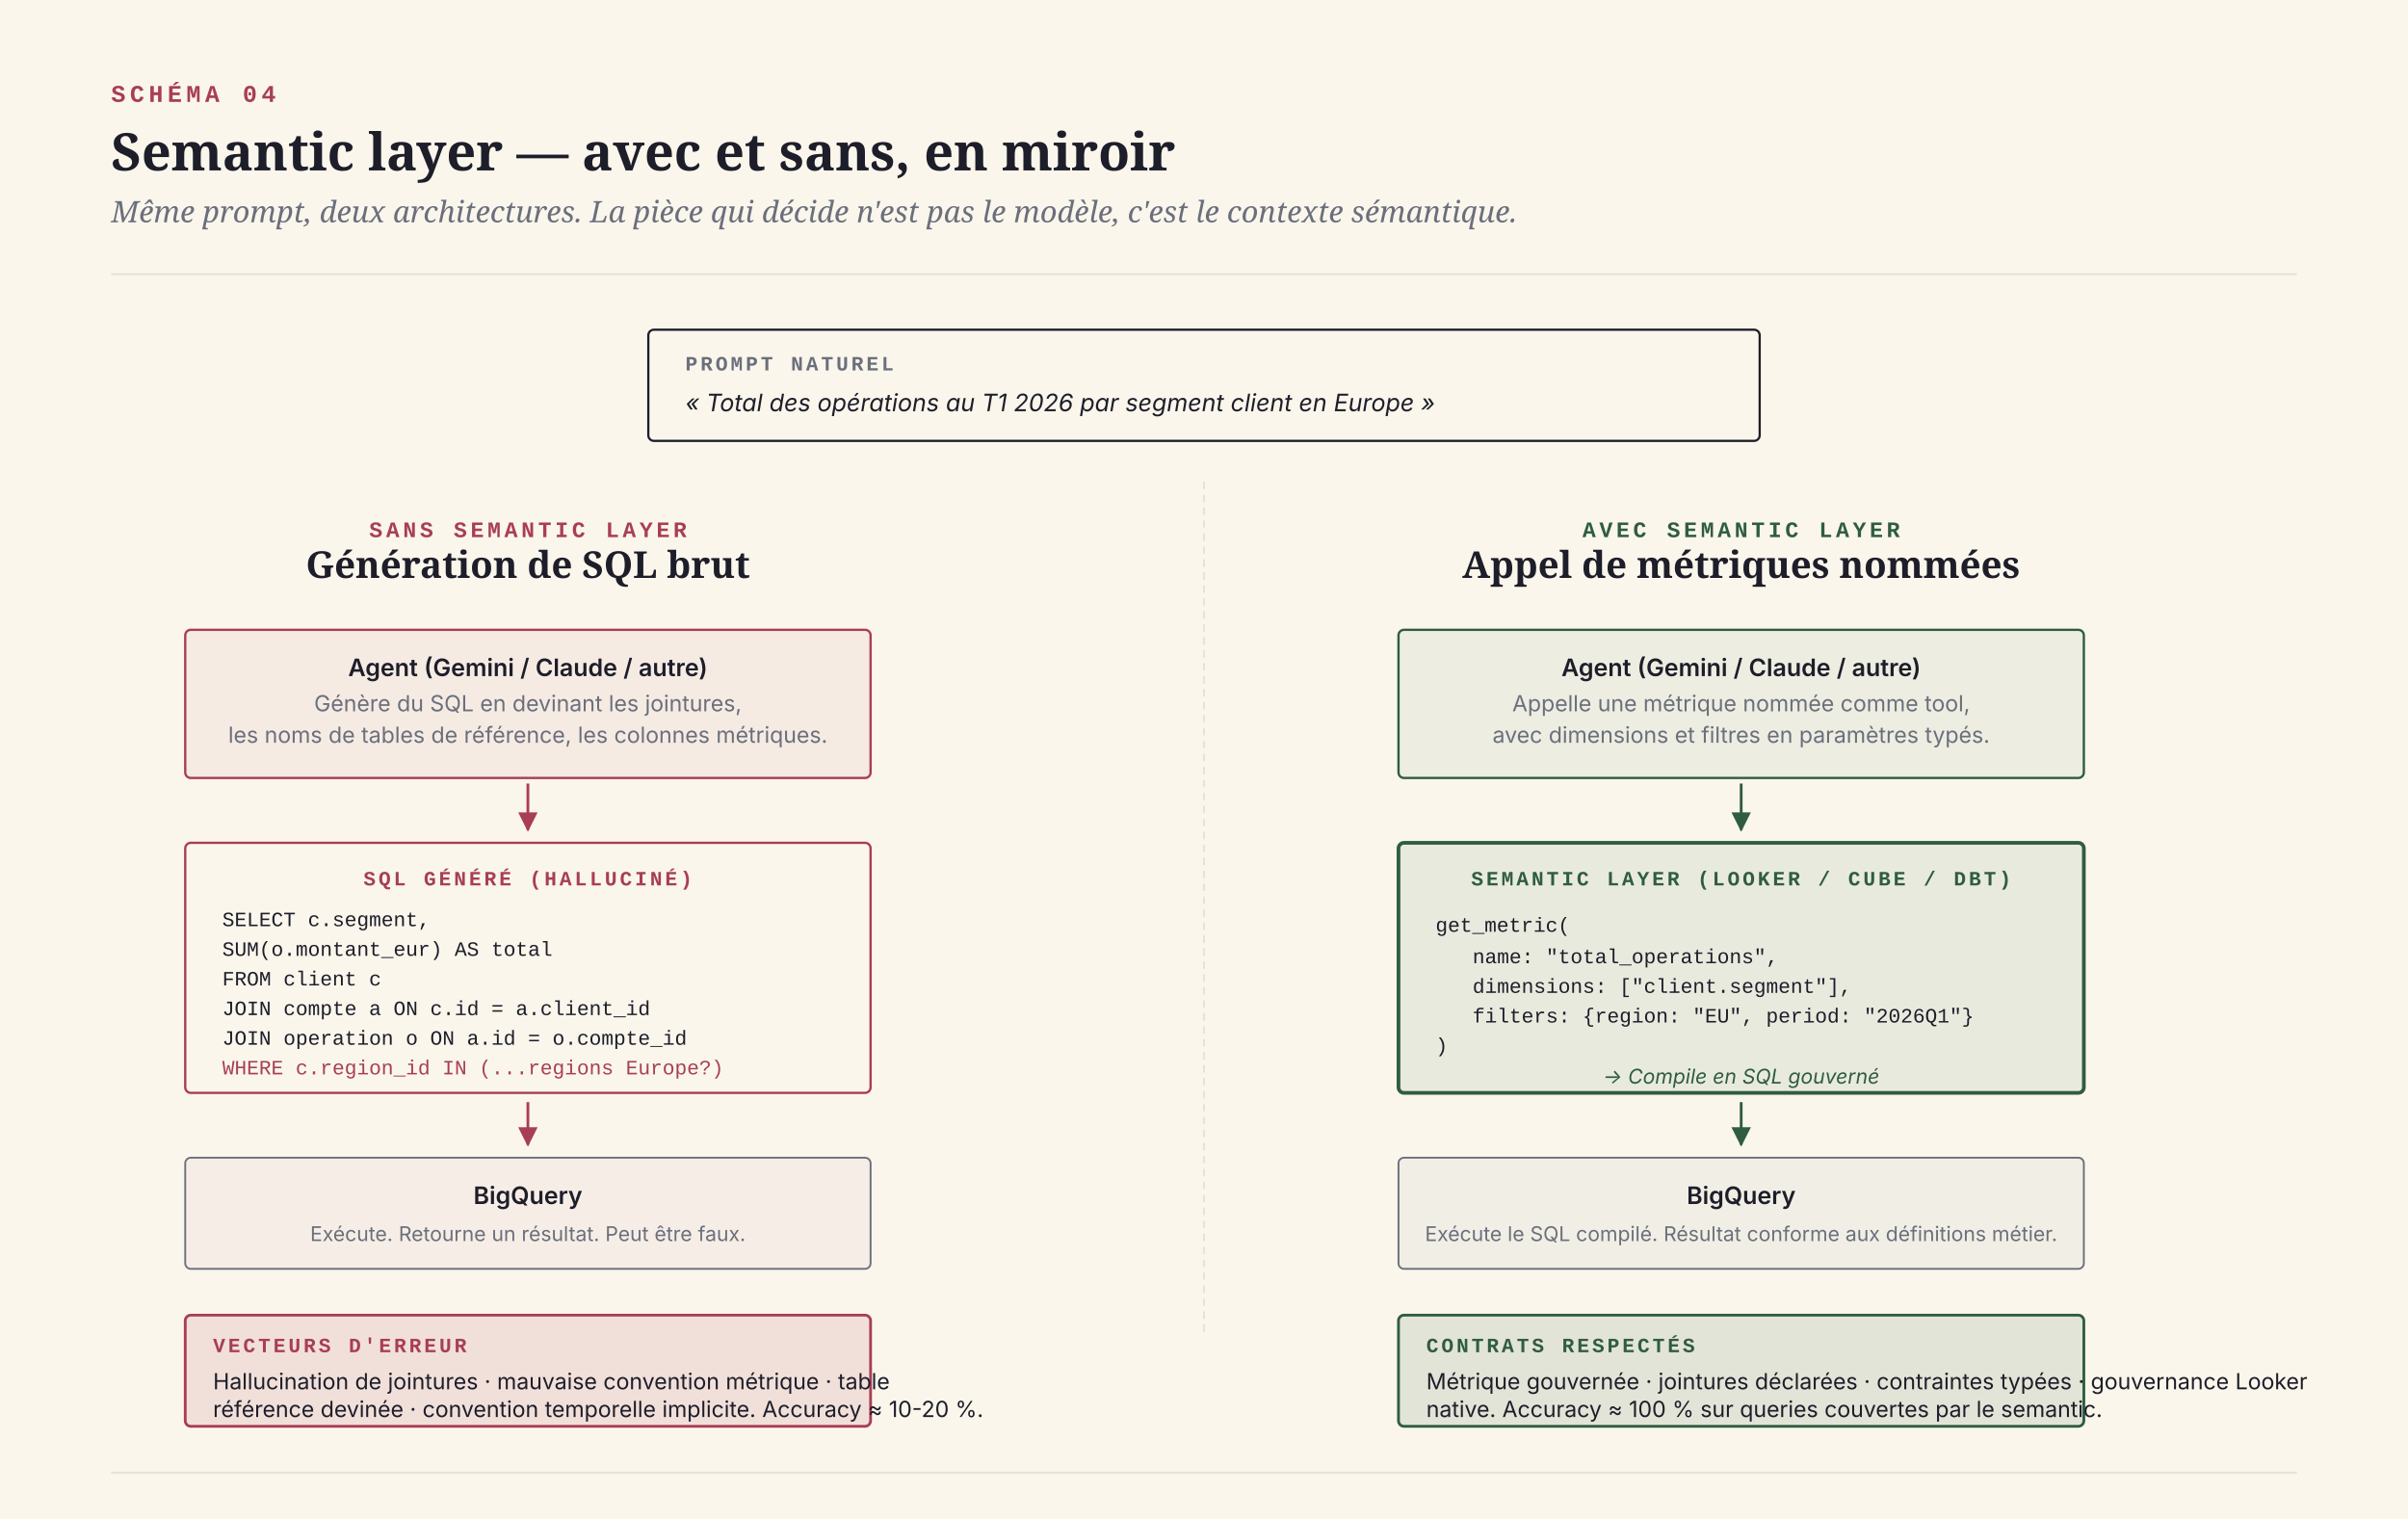
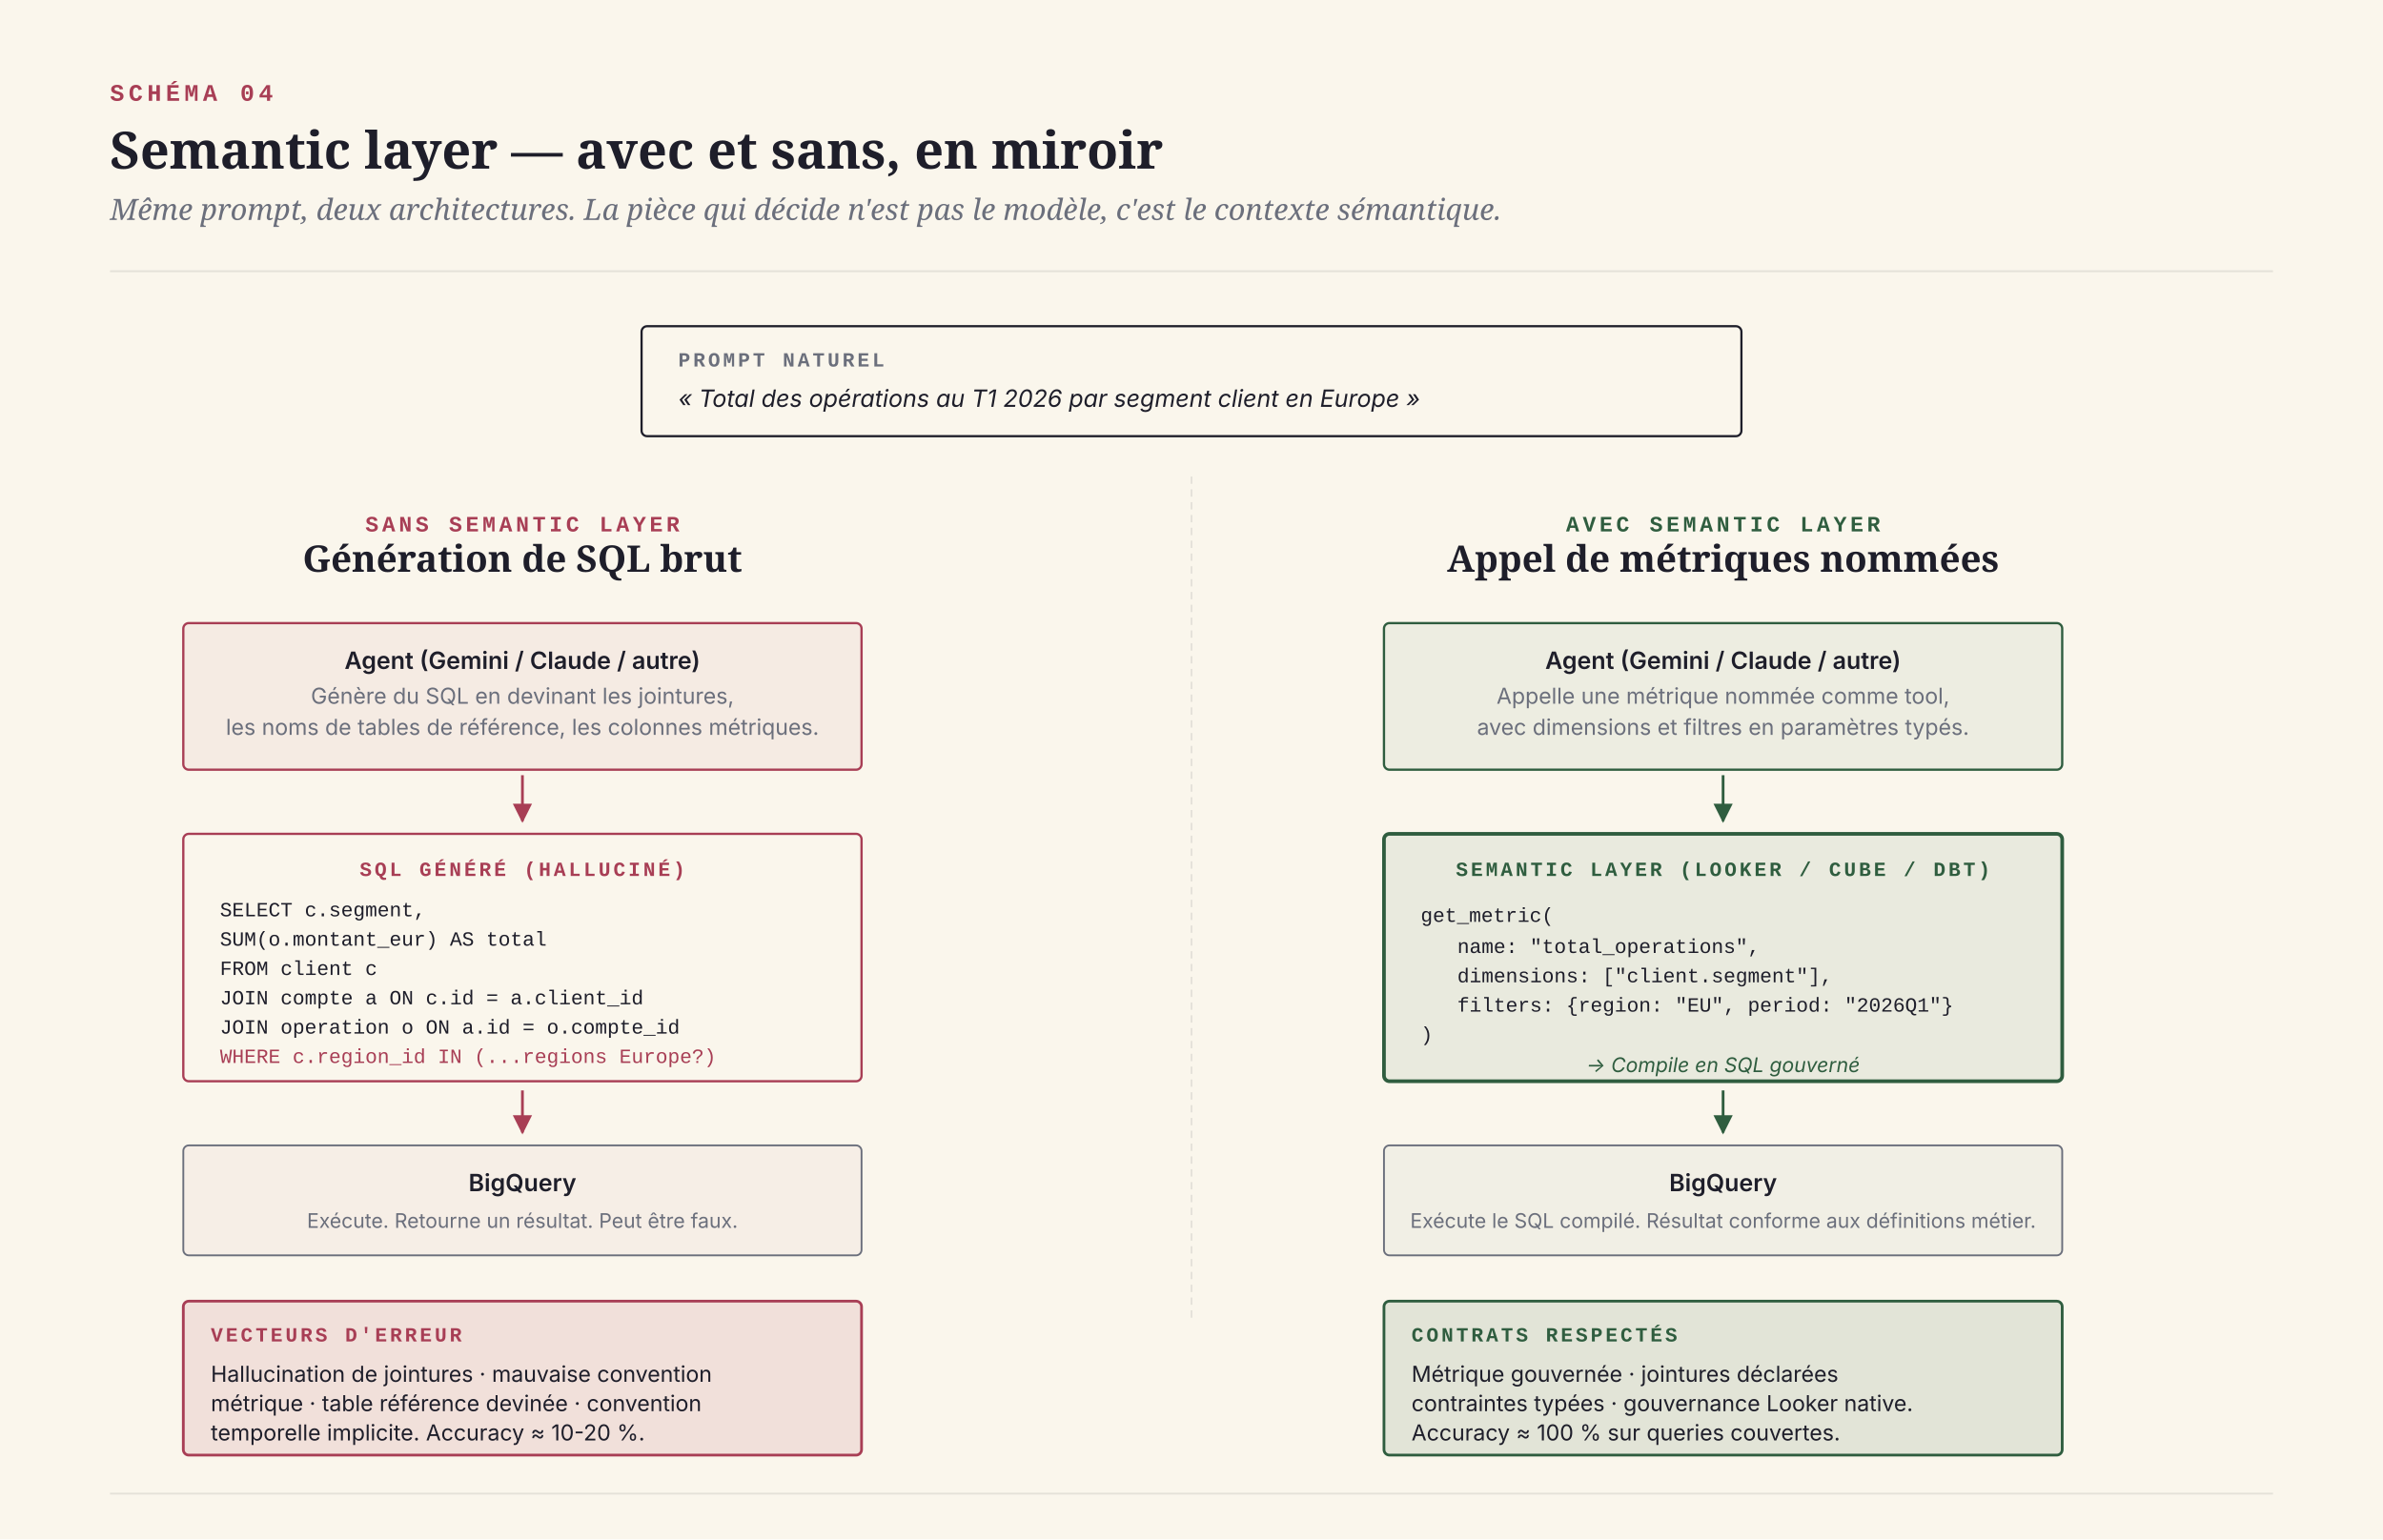
- <svg xmlns="http://www.w3.org/2000/svg" viewBox="0 0 1300 820" data-schema-id="schema-04" role="img" aria-labelledby="schema-04-title schema-04-desc">
+ <svg xmlns="http://www.w3.org/2000/svg" viewBox="0 0 1300 840" data-schema-id="schema-04" role="img" aria-labelledby="schema-04-title schema-04-desc">
  <defs>
    <style>
      .display { font-family: 'Spectral', 'Source Serif Pro', Georgia, serif; }
      .body { font-family: 'Inter', system-ui, sans-serif; }
      .mono { font-family: 'JetBrains Mono', 'Courier New', monospace; }
      .interactive { cursor: pointer; outline: none; }
      .interactive:focus-visible &gt; .box-frame,
      .interactive:hover &gt; .box-frame { filter: brightness(0.96); }
    </style>
    <marker id="arr4r" viewBox="0 0 10 10" refX="9" refY="5" markerWidth="7" markerHeight="7" orient="auto">
      <path d="M 0 0 L 10 5 L 0 10 z" fill="#a83e55" />
    </marker>
    <marker id="arr4g" viewBox="0 0 10 10" refX="9" refY="5" markerWidth="7" markerHeight="7" orient="auto">
      <path d="M 0 0 L 10 5 L 0 10 z" fill="#2F5D3F" />
    </marker>
  </defs>
-   <rect x="0" y="0" width="1300" height="820" fill="#faf6ec" />
+   <rect x="0" y="0" width="1300" height="840" fill="#faf6ec" />
  <text x="60" y="55" class="mono" font-size="13" font-weight="600" fill="#a83e55" letter-spacing="0.18em">SCHÉMA 04</text>
  <text x="60" y="92" class="display" font-size="28" font-weight="600" fill="#1e1e2a">Semantic layer — avec et sans, en miroir</text>
  <text x="60" y="120" class="display" font-size="16" font-style="italic" fill="#6b6f7c">Même prompt, deux architectures. La pièce qui décide n'est pas le modèle, c'est le contexte sémantique.</text>
  <line x1="60" y1="148" x2="1240" y2="148" stroke="rgba(30,30,42,0.10)" stroke-width="1" />
  <g>
    <rect x="350" y="178" width="600" height="60" rx="3" fill="#faf6ec" stroke="#1e1e2a" stroke-width="1.2" />
    <text x="370" y="200" class="mono" font-size="11" font-weight="600" fill="#6b6f7c" letter-spacing="0.14em">PROMPT NATUREL</text>
    <text x="370" y="222" class="body" font-size="13" font-style="italic" fill="#1e1e2a">« Total des opérations au T1 2026 par segment client en Europe »</text>
  </g>
  <line x1="650" y1="260" x2="650" y2="720" stroke="rgba(30,30,42,0.10)" stroke-width="1" stroke-dasharray="4,3" />
  <text x="285" y="290" class="mono" font-size="12" font-weight="600" fill="#a83e55" letter-spacing="0.16em" text-anchor="middle">SANS SEMANTIC LAYER</text>
  <text x="285" y="312" class="display" font-size="20" font-weight="600" fill="#1e1e2a" text-anchor="middle">Génération de SQL brut</text>
  <g class="interactive" data-card="sans-agent" tabindex="0" role="button" aria-label="Sans semantic — agent">
    <rect class="box-frame" x="100" y="340" width="370" height="80" rx="3" fill="#a83e55" fill-opacity="0.06" stroke="#a83e55" stroke-width="1.25" />
    <text x="285" y="365" class="body" font-size="13" font-weight="600" fill="#1e1e2a" text-anchor="middle">Agent (Gemini / Claude / autre)</text>
    <text x="285" y="384" class="body" font-size="12" fill="#6b6f7c" text-anchor="middle">Génère du SQL en devinant les jointures,</text>
    <text x="285" y="401" class="body" font-size="12" fill="#6b6f7c" text-anchor="middle">les noms de tables de référence, les colonnes métriques.</text>
  </g>
  <line x1="285" y1="423" x2="285" y2="448" stroke="#a83e55" stroke-width="1.5" marker-end="url(#arr4r)" />
  <g class="interactive" data-card="sans-sql" tabindex="0" role="button" aria-label="Sans semantic — SQL généré">
    <rect class="box-frame" x="100" y="455" width="370" height="135" rx="3" fill="#faf6ec" stroke="#a83e55" stroke-width="1.25" />
    <text x="285" y="478" class="mono" font-size="11" font-weight="600" fill="#a83e55" letter-spacing="0.14em" text-anchor="middle">SQL GÉNÉRÉ (HALLUCINÉ)</text>
    <text x="120" y="500" class="mono" font-size="11" fill="#1e1e2a">SELECT c.segment,</text>
    <text x="120" y="516" class="mono" font-size="11" fill="#1e1e2a">       SUM(o.montant_eur) AS total</text>
    <text x="120" y="532" class="mono" font-size="11" fill="#1e1e2a">FROM client c</text>
    <text x="120" y="548" class="mono" font-size="11" fill="#1e1e2a">JOIN compte a ON c.id = a.client_id</text>
    <text x="120" y="564" class="mono" font-size="11" fill="#1e1e2a">JOIN operation o ON a.id = o.compte_id</text>
    <text x="120" y="580" class="mono" font-size="11" fill="#a83e55">WHERE c.region_id IN (...regions Europe?)</text>
  </g>
  <line x1="285" y1="595" x2="285" y2="618" stroke="#a83e55" stroke-width="1.5" marker-end="url(#arr4r)" />
  <g class="interactive" data-card="sans-warehouse" tabindex="0" role="button" aria-label="Sans semantic — BigQuery">
    <rect class="box-frame" x="100" y="625" width="370" height="60" rx="3" fill="#a83e55" fill-opacity="0.04" stroke="#6b6f7c" stroke-width="1" />
    <text x="285" y="650" class="body" font-size="13" font-weight="600" fill="#1e1e2a" text-anchor="middle">BigQuery</text>
    <text x="285" y="670" class="body" font-size="11" fill="#6b6f7c" text-anchor="middle">Exécute. Retourne un résultat. Peut être faux.</text>
  </g>
  <g>
-     <rect x="100" y="710" width="370" height="60" rx="3" fill="#a83e55" fill-opacity="0.12" stroke="#a83e55" stroke-width="1.5" />
-     <text x="115" y="730" class="mono" font-size="11" font-weight="600" fill="#a83e55" letter-spacing="0.14em">VECTEURS D'ERREUR</text>
-     <text x="115" y="750" class="body" font-size="12" fill="#1e1e2a">Hallucination de jointures · mauvaise convention métrique · table</text>
-     <text x="115" y="765" class="body" font-size="12" fill="#1e1e2a">référence devinée · convention temporelle implicite. Accuracy ≈ 10-20 %.</text>
+     <rect x="100" y="710" width="370" height="84" rx="3" fill="#a83e55" fill-opacity="0.12" stroke="#a83e55" stroke-width="1.5" />
+     <text x="115" y="732" class="mono" font-size="11" font-weight="600" fill="#a83e55" letter-spacing="0.14em">VECTEURS D'ERREUR</text>
+     <text x="115" y="754" class="body" font-size="12" fill="#1e1e2a">Hallucination de jointures · mauvaise convention</text>
+     <text x="115" y="770" class="body" font-size="12" fill="#1e1e2a">métrique · table référence devinée · convention</text>
+     <text x="115" y="786" class="body" font-size="12" fill="#1e1e2a">temporelle implicite. Accuracy ≈ 10-20 %.</text>
  </g>
  <text x="940" y="290" class="mono" font-size="12" font-weight="600" fill="#2F5D3F" letter-spacing="0.16em" text-anchor="middle">AVEC SEMANTIC LAYER</text>
  <text x="940" y="312" class="display" font-size="20" font-weight="600" fill="#1e1e2a" text-anchor="middle">Appel de métriques nommées</text>
  <g class="interactive" data-card="avec-agent" tabindex="0" role="button" aria-label="Avec semantic — agent">
    <rect class="box-frame" x="755" y="340" width="370" height="80" rx="3" fill="#2F5D3F" fill-opacity="0.06" stroke="#2F5D3F" stroke-width="1.25" />
    <text x="940" y="365" class="body" font-size="13" font-weight="600" fill="#1e1e2a" text-anchor="middle">Agent (Gemini / Claude / autre)</text>
    <text x="940" y="384" class="body" font-size="12" fill="#6b6f7c" text-anchor="middle">Appelle une métrique nommée comme tool,</text>
    <text x="940" y="401" class="body" font-size="12" fill="#6b6f7c" text-anchor="middle">avec dimensions et filtres en paramètres typés.</text>
  </g>
  <line x1="940" y1="423" x2="940" y2="448" stroke="#2F5D3F" stroke-width="1.5" marker-end="url(#arr4g)" />
  <g class="interactive" data-card="avec-semantic" tabindex="0" role="button" aria-label="Avec semantic — call sémantique">
    <rect class="box-frame" x="755" y="455" width="370" height="135" rx="3" fill="#2F5D3F" fill-opacity="0.08" stroke="#2F5D3F" stroke-width="2" />
    <text x="940" y="478" class="mono" font-size="11" font-weight="600" fill="#2F5D3F" letter-spacing="0.14em" text-anchor="middle">SEMANTIC LAYER (LOOKER / CUBE / DBT)</text>
    <text x="775" y="503" class="mono" font-size="11" fill="#1e1e2a">get_metric(</text>
    <text x="795" y="520" class="mono" font-size="11" fill="#1e1e2a">name: "total_operations",</text>
    <text x="795" y="536" class="mono" font-size="11" fill="#1e1e2a">dimensions: ["client.segment"],</text>
    <text x="795" y="552" class="mono" font-size="11" fill="#1e1e2a">filters: {region: "EU", period: "2026Q1"}</text>
    <text x="775" y="568" class="mono" font-size="11" fill="#1e1e2a">)</text>
    <text x="940" y="585" class="body" font-size="11" font-style="italic" fill="#2F5D3F" text-anchor="middle">→ Compile en SQL gouverné</text>
  </g>
  <line x1="940" y1="595" x2="940" y2="618" stroke="#2F5D3F" stroke-width="1.5" marker-end="url(#arr4g)" />
  <g class="interactive" data-card="avec-warehouse" tabindex="0" role="button" aria-label="Avec semantic — BigQuery">
    <rect class="box-frame" x="755" y="625" width="370" height="60" rx="3" fill="#2F5D3F" fill-opacity="0.04" stroke="#6b6f7c" stroke-width="1" />
    <text x="940" y="650" class="body" font-size="13" font-weight="600" fill="#1e1e2a" text-anchor="middle">BigQuery</text>
    <text x="940" y="670" class="body" font-size="11" fill="#6b6f7c" text-anchor="middle">Exécute le SQL compilé. Résultat conforme aux définitions métier.</text>
  </g>
  <g>
-     <rect x="755" y="710" width="370" height="60" rx="3" fill="#2F5D3F" fill-opacity="0.12" stroke="#2F5D3F" stroke-width="1.5" />
-     <text x="770" y="730" class="mono" font-size="11" font-weight="600" fill="#2F5D3F" letter-spacing="0.14em">CONTRATS RESPECTÉS</text>
-     <text x="770" y="750" class="body" font-size="12" fill="#1e1e2a">Métrique gouvernée · jointures déclarées · contraintes typées · gouvernance Looker</text>
-     <text x="770" y="765" class="body" font-size="12" fill="#1e1e2a">native. Accuracy ≈ 100 % sur queries couvertes par le semantic.</text>
+     <rect x="755" y="710" width="370" height="84" rx="3" fill="#2F5D3F" fill-opacity="0.12" stroke="#2F5D3F" stroke-width="1.5" />
+     <text x="770" y="732" class="mono" font-size="11" font-weight="600" fill="#2F5D3F" letter-spacing="0.14em">CONTRATS RESPECTÉS</text>
+     <text x="770" y="754" class="body" font-size="12" fill="#1e1e2a">Métrique gouvernée · jointures déclarées</text>
+     <text x="770" y="770" class="body" font-size="12" fill="#1e1e2a">contraintes typées · gouvernance Looker native.</text>
+     <text x="770" y="786" class="body" font-size="12" fill="#1e1e2a">Accuracy ≈ 100 % sur queries couvertes.</text>
  </g>
-   <line x1="60" y1="795" x2="1240" y2="795" stroke="rgba(30,30,42,0.10)" stroke-width="1" />
+   <line x1="60" y1="815" x2="1240" y2="815" stroke="rgba(30,30,42,0.10)" stroke-width="1" />
</svg>
